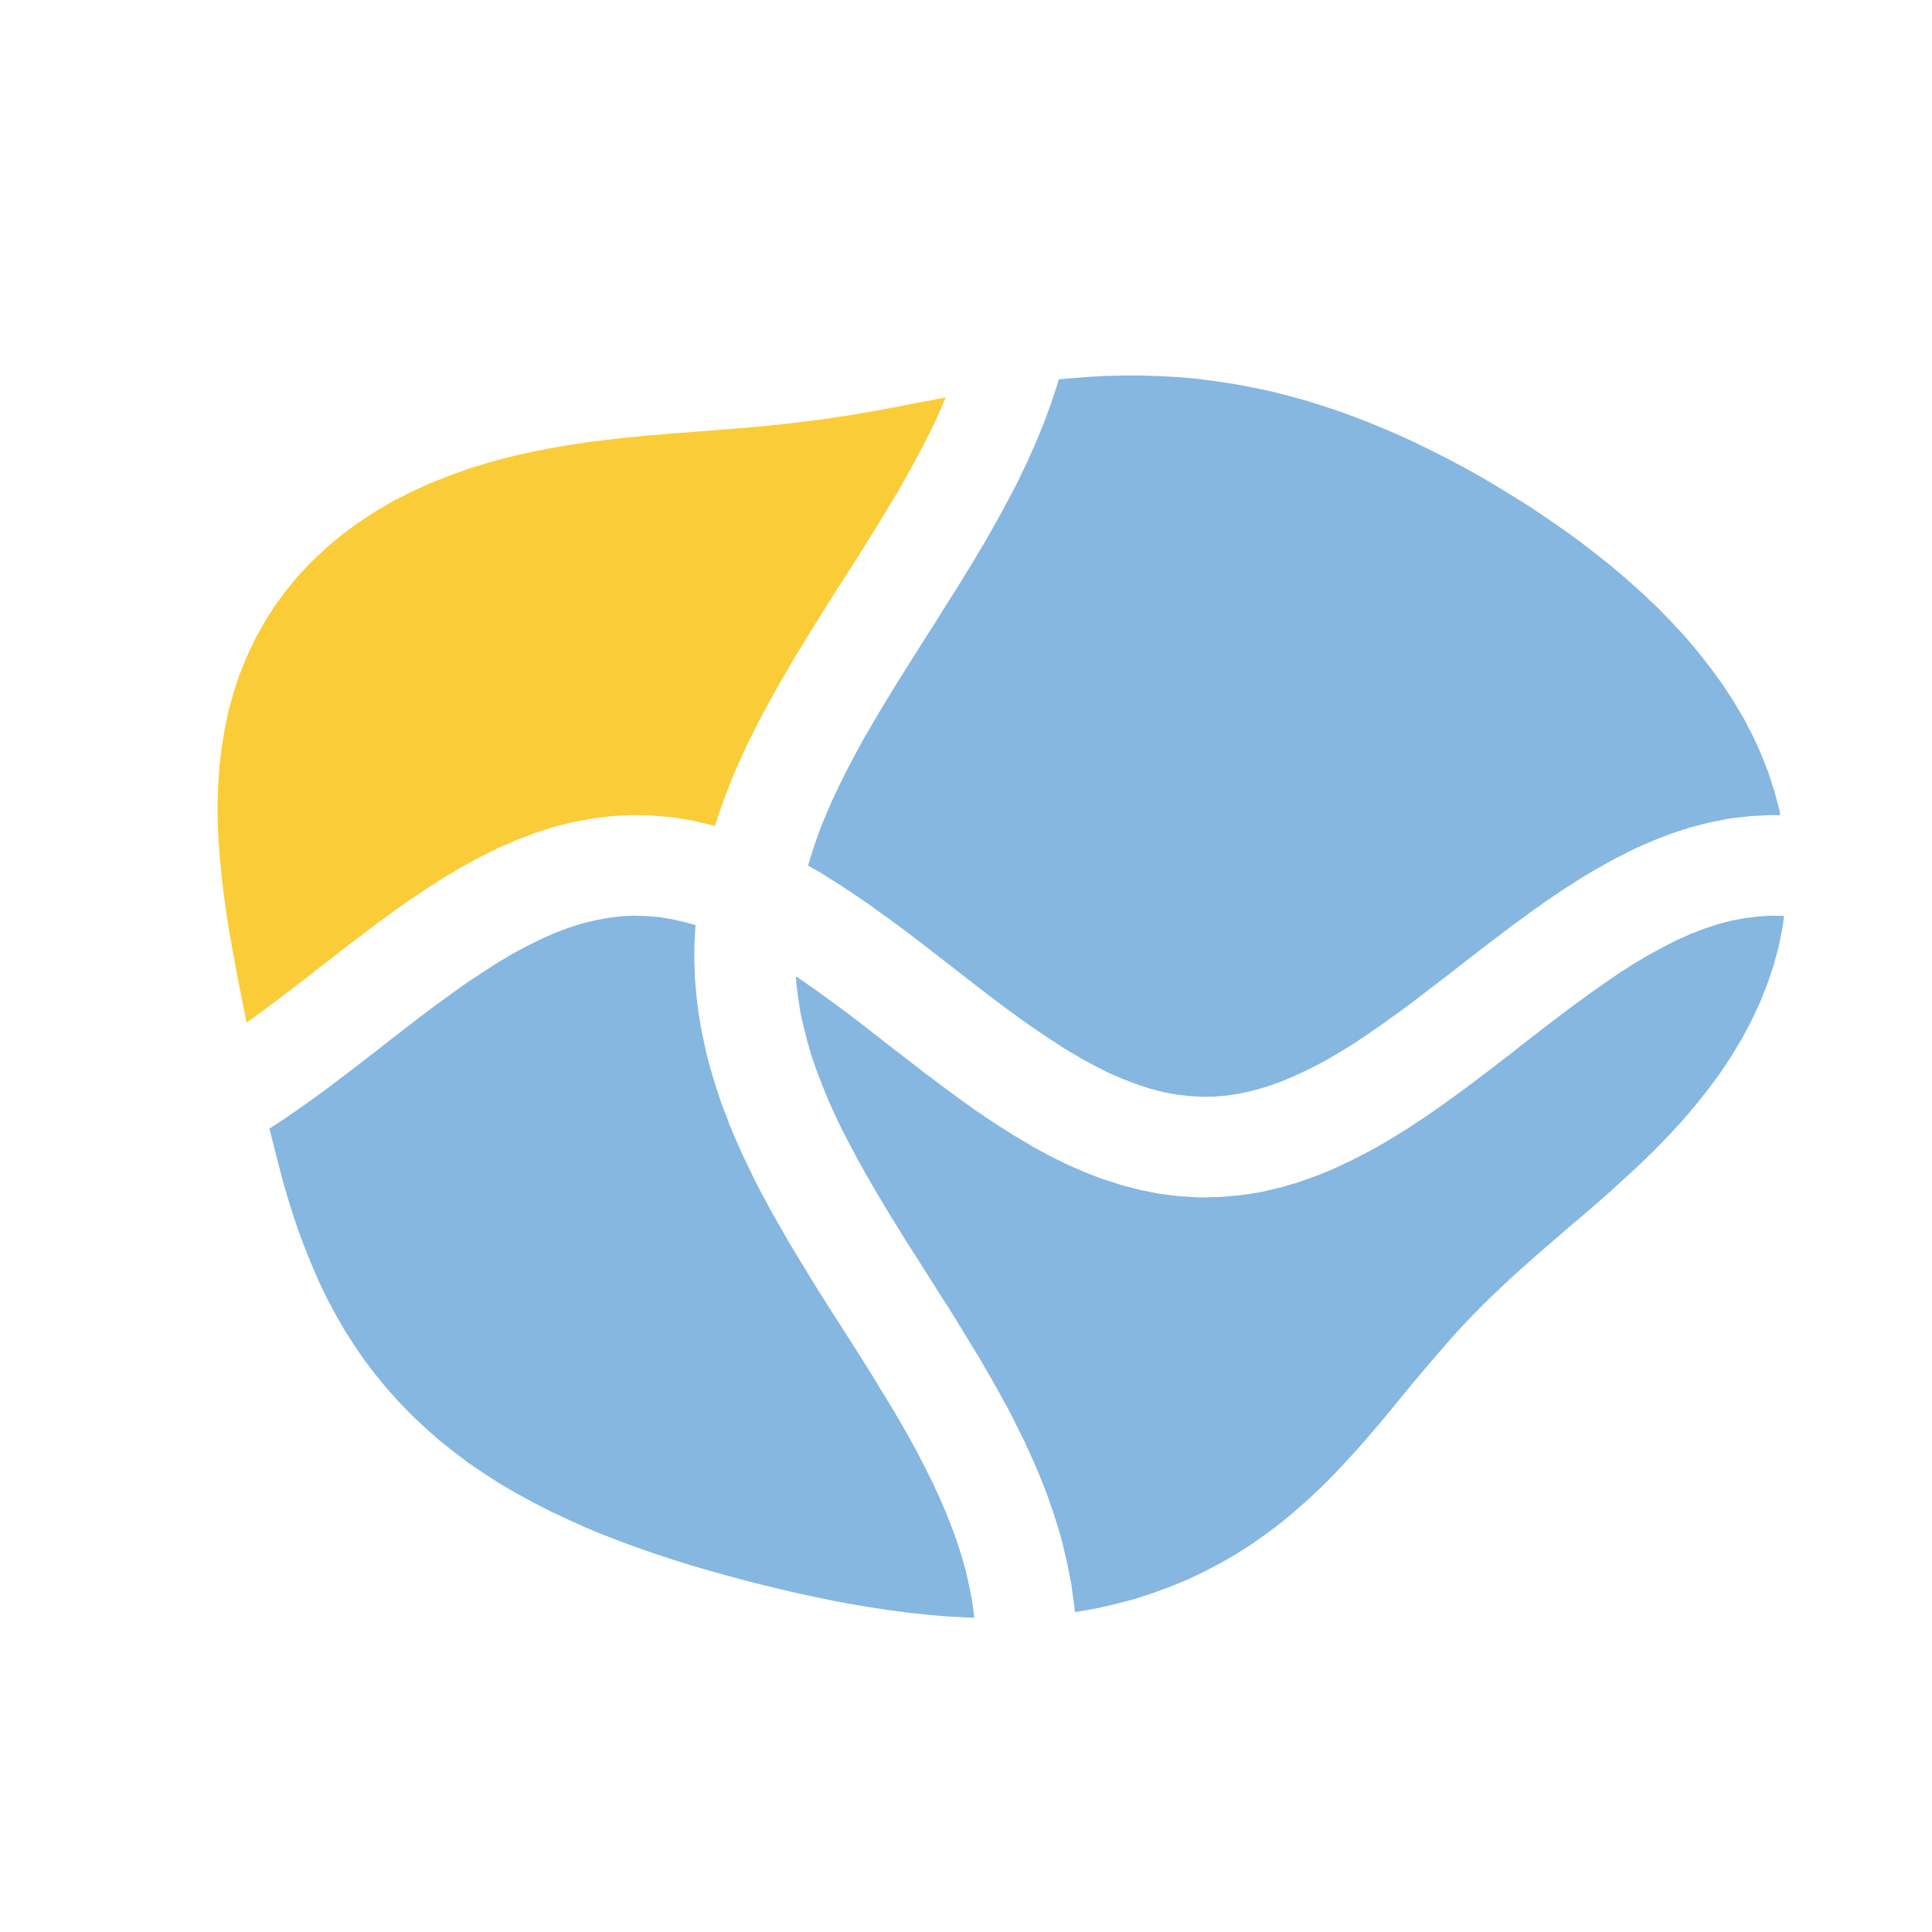
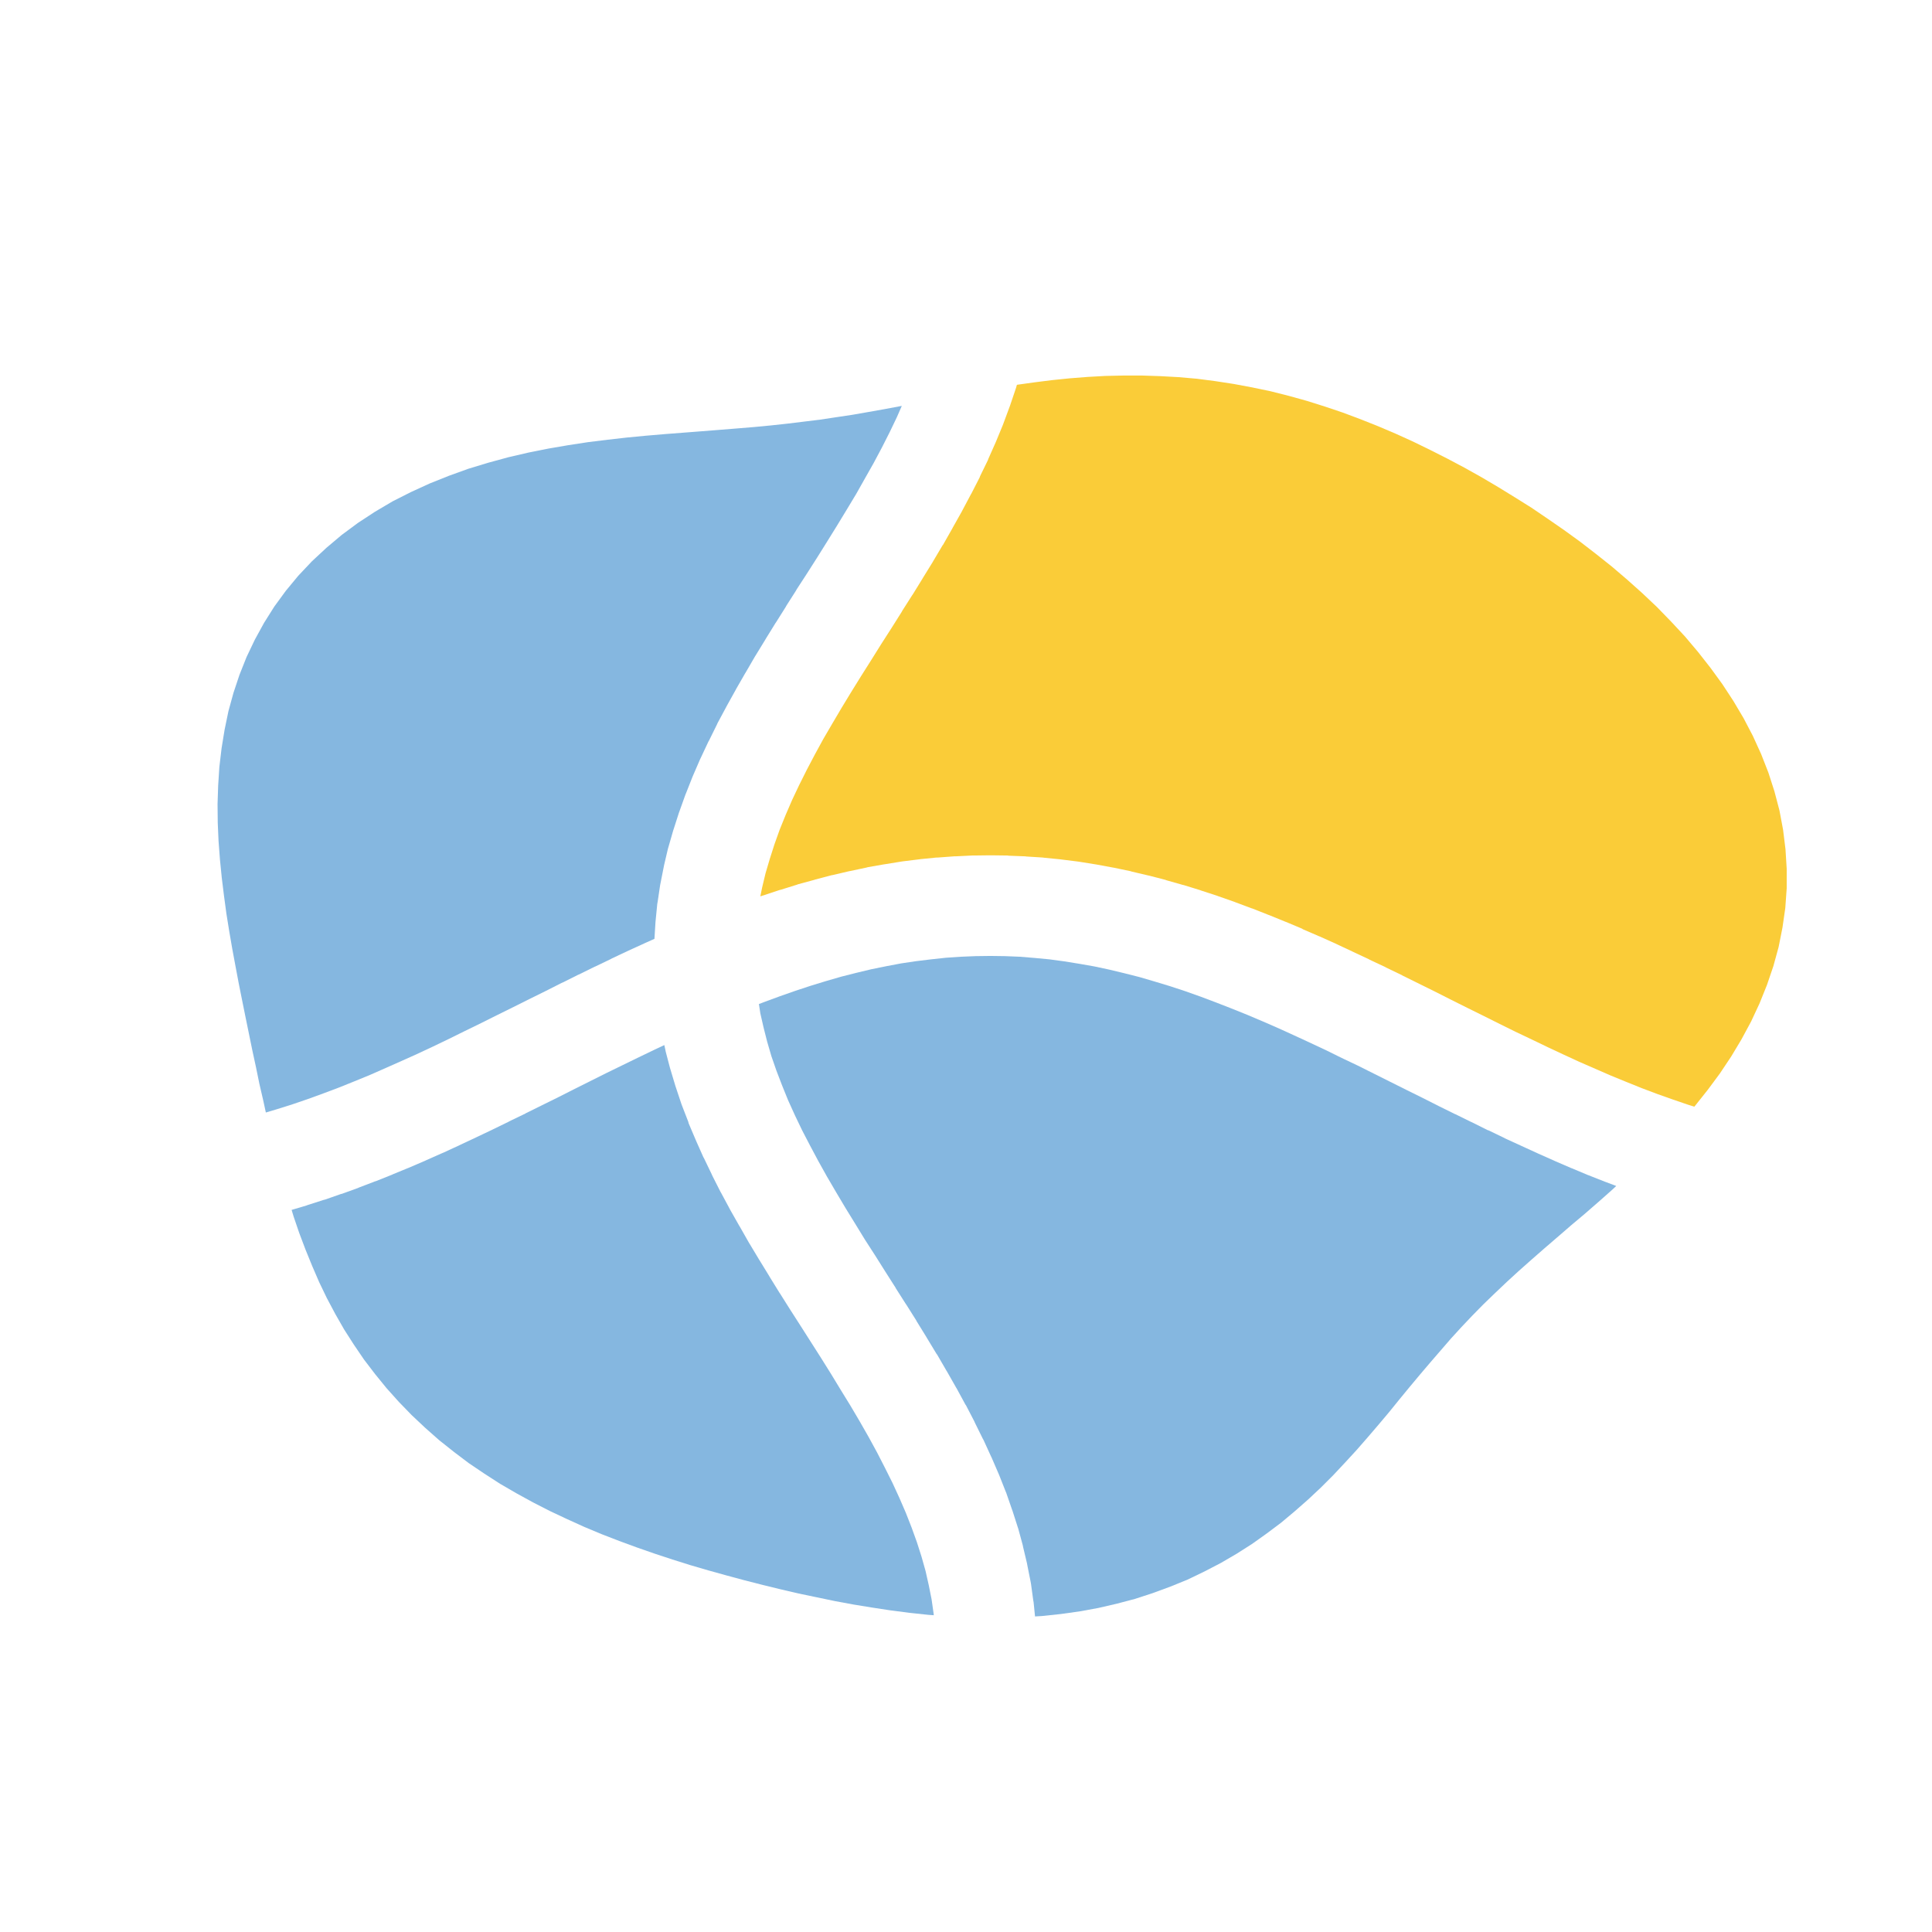
<svg xmlns="http://www.w3.org/2000/svg" viewBox="0 0 96 96">
-   <path d="M13.45,56.33 L13.66,57.16 L13.87,57.98 L14.09,58.81 L14.33,59.63 L14.59,60.45 L14.87,61.27 L15.18,62.09 L15.51,62.90 L15.86,63.71 L16.24,64.50 L16.66,65.29 L17.10,66.06 L17.58,66.81 L18.09,67.56 L18.64,68.28 L19.21,68.98 L19.82,69.66 L20.46,70.32 L21.13,70.95 L21.82,71.56 L22.55,72.14 L23.29,72.70 L24.06,73.22 L24.85,73.73 L25.66,74.20 L26.48,74.65 L27.32,75.08 L28.17,75.48 L29.03,75.87 L29.89,76.23 L30.77,76.57 L31.64,76.89 L32.53,77.20 L33.41,77.49 L34.30,77.77 L35.19,78.03 L36.09,78.28 L36.98,78.52 L37.88,78.75 L38.78,78.97 L39.68,79.18 L40.59,79.37 L41.50,79.56 L42.42,79.73 L43.34,79.88 L44.26,80.02 L45.19,80.14 L46.12,80.24 L47.06,80.32 L48.00,80.37 L48.41,80.38 L48.39,80.17 L48.29,79.47 L48.15,78.77 L47.99,78.06 L47.79,77.35 L47.56,76.63 L47.30,75.91 L47.01,75.17 L46.69,74.43 L46.35,73.69 L45.97,72.93 L45.58,72.17 L45.16,71.40 L44.72,70.63 L44.26,69.85 L43.78,69.07 L43.30,68.28 L42.80,67.48 L42.29,66.68 L41.78,65.88 L41.26,65.07 L41.26,65.07 L40.75,64.26 L40.74,64.25 L40.24,63.44 L40.23,63.42 L39.74,62.62 L39.72,62.59 L39.24,61.79 L39.22,61.76 L38.76,60.95 L38.74,60.92 L38.28,60.11 L38.26,60.07 L37.83,59.27 L37.80,59.22 L37.39,58.41 L37.37,58.36 L36.98,57.55 L36.95,57.50 L36.59,56.69 L36.56,56.62 L36.22,55.82 L36.20,55.74 L35.89,54.94 L35.86,54.86 L35.59,54.05 L35.56,53.96 L35.32,53.16 L35.29,53.06 L35.08,52.26 L35.06,52.16 L34.89,51.35 L34.86,51.24 L34.73,50.44 L34.71,50.33 L34.61,49.52 L34.60,49.41 L34.53,48.60 L34.53,48.48 L34.50,47.68 L34.50,47.56 L34.51,46.75 L34.52,46.64 L34.56,45.97 L34.06,45.83 L33.41,45.68 L32.76,45.57 L32.13,45.52 L31.49,45.50 L30.86,45.53 L30.22,45.61 L29.58,45.73 L28.92,45.89 L28.25,46.10 L27.57,46.36 L26.87,46.67 L26.16,47.02 L25.44,47.41 L24.70,47.85 L23.96,48.33 L23.20,48.83 L22.43,49.38 L21.66,49.94 L20.87,50.53 L20.08,51.14 L19.28,51.76 L18.48,52.39 L18.47,52.39 L17.66,53.02 L17.65,53.03 L16.84,53.64 L16.82,53.66 L16.02,54.26 L15.99,54.28 L15.18,54.87 L15.14,54.89 L14.34,55.45 L14.29,55.49 L13.48,56.02 L13.42,56.06 L13.39,56.07 L13.45,56.33 Z" fill="#85b7e0" fill-opacity="1.0" />
-   <path d="M53.64,80.07 L54.57,79.90 L55.48,79.69 L56.39,79.45 L57.28,79.16 L58.15,78.84 L59.01,78.49 L59.84,78.09 L60.65,77.67 L61.44,77.21 L62.21,76.72 L62.94,76.20 L63.66,75.66 L64.34,75.09 L65.00,74.51 L65.64,73.91 L66.25,73.30 L66.84,72.67 L67.41,72.05 L67.96,71.42 L68.50,70.79 L69.03,70.16 L69.54,69.53 L70.05,68.91 L70.56,68.30 L71.07,67.70 L71.58,67.11 L72.09,66.52 L72.62,65.94 L73.16,65.37 L73.71,64.81 L74.28,64.26 L74.87,63.70 L75.47,63.15 L76.09,62.60 L76.73,62.04 L77.38,61.48 L78.05,60.90 L78.74,60.32 L79.43,59.72 L80.13,59.10 L80.83,58.46 L81.53,57.81 L82.23,57.13 L82.92,56.42 L83.59,55.69 L84.24,54.93 L84.86,54.15 L85.46,53.34 L86.02,52.50 L86.53,51.65 L87.01,50.76 L87.43,49.86 L87.80,48.94 L88.12,48.00 L88.38,47.05 L88.57,46.09 L88.65,45.52 L88.61,45.51 L87.98,45.50 L87.35,45.54 L86.71,45.62 L86.06,45.74 L85.40,45.91 L84.73,46.13 L84.05,46.39 L83.35,46.70 L82.64,47.06 L81.92,47.45 L81.18,47.89 L80.43,48.37 L79.68,48.89 L78.91,49.43 L78.13,50.00 L77.35,50.59 L76.55,51.20 L75.75,51.82 L74.95,52.45 L74.94,52.45 L74.13,53.08 L74.12,53.09 L73.31,53.70 L73.29,53.72 L72.48,54.32 L72.45,54.34 L71.65,54.92 L71.61,54.95 L70.80,55.51 L70.75,55.54 L69.95,56.07 L69.89,56.11 L69.08,56.61 L69.01,56.65 L68.20,57.12 L68.12,57.16 L67.31,57.58 L67.22,57.63 L66.41,58.01 L66.30,58.06 L65.49,58.40 L65.37,58.44 L64.56,58.73 L64.43,58.77 L63.62,59.01 L63.47,59.04 L62.67,59.23 L62.51,59.26 L61.70,59.38 L61.53,59.40 L60.72,59.47 L60.55,59.48 L59.74,59.50 L59.57,59.50 L58.76,59.45 L58.59,59.44 L57.79,59.34 L57.62,59.32 L56.81,59.16 L56.66,59.13 L55.85,58.92 L55.71,58.88 L54.90,58.62 L54.77,58.58 L53.96,58.27 L53.85,58.22 L53.04,57.87 L52.94,57.82 L52.13,57.42 L52.04,57.37 L51.23,56.93 L51.16,56.88 L50.35,56.40 L50.29,56.36 L49.48,55.85 L49.42,55.81 L48.62,55.27 L48.57,55.24 L47.77,54.67 L47.73,54.64 L46.93,54.05 L46.90,54.03 L46.09,53.42 L46.07,53.41 L45.27,52.79 L45.26,52.78 L44.45,52.16 L44.45,52.16 L43.64,51.53 L42.85,50.91 L42.06,50.31 L41.28,49.73 L40.50,49.17 L39.74,48.64 L39.54,48.51 L39.58,48.96 L39.67,49.65 L39.78,50.35 L39.94,51.05 L40.12,51.76 L40.33,52.48 L40.58,53.20 L40.86,53.93 L41.16,54.67 L41.50,55.42 L41.86,56.17 L42.25,56.92 L42.66,57.69 L43.09,58.46 L43.54,59.23 L44.01,60.02 L44.49,60.80 L44.98,61.60 L45.49,62.39 L46.00,63.20 L46.51,64.00 L46.51,64.01 L47.02,64.81 L47.03,64.82 L47.54,65.63 L47.54,65.64 L48.04,66.45 L48.05,66.47 L48.54,67.28 L48.56,67.30 L49.03,68.11 L49.05,68.14 L49.51,68.95 L49.53,68.98 L49.97,69.79 L50.00,69.83 L50.42,70.64 L50.44,70.69 L50.84,71.50 L50.87,71.55 L51.24,72.36 L51.27,72.42 L51.62,73.23 L51.65,73.30 L51.97,74.11 L52.00,74.18 L52.28,74.99 L52.31,75.07 L52.57,75.88 L52.60,75.97 L52.82,76.78 L52.84,76.88 L53.03,77.68 L53.05,77.79 L53.21,78.59 L53.23,78.70 L53.34,79.51 L53.36,79.62 L53.41,80.10 L53.64,80.07 Z" fill="#85b7e0" fill-opacity="1.0" />
-   <path d="M88.42,40.27 L88.17,39.32 L87.87,38.39 L87.51,37.47 L87.10,36.57 L86.64,35.69 L86.13,34.83 L85.58,33.99 L84.99,33.18 L84.37,32.39 L83.72,31.62 L83.03,30.88 L82.33,30.16 L81.60,29.47 L80.85,28.80 L80.09,28.15 L79.31,27.53 L78.52,26.92 L77.72,26.34 L76.91,25.78 L76.10,25.23 L75.27,24.71 L74.44,24.20 L73.61,23.71 L72.77,23.24 L71.92,22.79 L71.07,22.36 L70.21,21.94 L69.35,21.55 L68.48,21.18 L67.60,20.83 L66.72,20.50 L65.83,20.20 L64.94,19.92 L64.04,19.67 L63.13,19.44 L62.22,19.25 L61.31,19.08 L60.40,18.94 L59.48,18.82 L58.56,18.74 L57.65,18.69 L56.74,18.66 L55.83,18.66 L54.92,18.68 L54.03,18.73 L53.14,18.80 L52.61,18.85 L52.49,19.26 L52.46,19.35 L52.19,20.15 L52.16,20.23 L51.86,21.04 L51.83,21.12 L51.50,21.92 L51.47,21.99 L51.11,22.80 L51.09,22.86 L50.70,23.66 L50.68,23.72 L50.27,24.52 L50.24,24.57 L49.81,25.38 L49.79,25.42 L49.34,26.22 L49.32,26.26 L48.86,27.07 L48.84,27.09 L48.36,27.90 L48.35,27.92 L47.85,28.73 L47.84,28.75 L47.34,29.56 L47.33,29.57 L46.82,30.37 L46.82,30.38 L46.31,31.19 L45.79,32.00 L45.29,32.80 L44.79,33.59 L44.30,34.38 L43.82,35.17 L43.36,35.95 L42.91,36.72 L42.49,37.49 L42.09,38.25 L41.71,39.01 L41.36,39.75 L41.04,40.49 L40.74,41.23 L40.48,41.96 L40.25,42.68 L40.15,43.01 L40.78,43.37 L40.85,43.41 L41.65,43.92 L41.71,43.95 L42.52,44.49 L42.57,44.52 L43.38,45.08 L43.41,45.11 L44.22,45.69 L44.25,45.71 L45.06,46.31 L45.08,46.33 L45.89,46.94 L45.90,46.95 L46.71,47.58 L46.71,47.58 L47.52,48.21 L48.32,48.83 L49.11,49.44 L49.89,50.03 L50.67,50.60 L51.44,51.14 L52.20,51.65 L52.94,52.13 L53.68,52.57 L54.40,52.96 L55.11,53.32 L55.81,53.62 L56.49,53.88 L57.16,54.10 L57.82,54.27 L58.47,54.39 L59.10,54.46 L59.74,54.50 L60.37,54.49 L61.01,54.43 L61.65,54.33 L62.30,54.18 L62.97,53.99 L63.64,53.75 L64.33,53.46 L65.04,53.13 L65.75,52.76 L66.48,52.34 L67.23,51.88 L67.98,51.38 L68.74,50.85 L69.51,50.30 L70.29,49.72 L71.08,49.11 L71.88,48.50 L72.69,47.87 L73.49,47.25 L73.50,47.24 L74.31,46.62 L74.33,46.61 L75.13,46.00 L75.16,45.98 L75.97,45.39 L76.00,45.36 L76.81,44.79 L76.85,44.76 L77.66,44.21 L77.71,44.18 L78.52,43.66 L78.58,43.62 L79.39,43.14 L79.47,43.10 L80.27,42.65 L80.36,42.61 L81.17,42.20 L81.27,42.15 L82.08,41.80 L82.19,41.75 L83.00,41.44 L83.13,41.39 L83.94,41.13 L84.08,41.09 L84.89,40.88 L85.04,40.85 L85.85,40.69 L86.01,40.66 L86.82,40.57 L86.99,40.55 L87.80,40.51 L87.97,40.50 L88.46,40.51 L88.42,40.27 Z" fill="#85b7e0" fill-opacity="1.0" />
-   <path d="M46.36,19.87 L45.55,20.02 L44.75,20.18 L43.95,20.33 L43.16,20.47 L42.36,20.61 L41.56,20.73 L40.76,20.85 L39.95,20.95 L39.13,21.05 L38.30,21.14 L37.46,21.22 L36.61,21.29 L35.74,21.36 L34.85,21.43 L33.95,21.50 L33.04,21.57 L32.10,21.65 L31.16,21.74 L30.19,21.85 L29.22,21.97 L28.24,22.12 L27.25,22.29 L26.25,22.49 L25.26,22.72 L24.27,22.99 L23.28,23.29 L22.31,23.64 L21.36,24.02 L20.42,24.45 L19.51,24.91 L18.63,25.43 L17.79,25.98 L16.98,26.58 L16.22,27.22 L15.50,27.89 L14.82,28.61 L14.20,29.36 L13.63,30.14 L13.12,30.95 L12.66,31.79 L12.25,32.65 L11.90,33.53 L11.60,34.43 L11.35,35.34 L11.16,36.26 L11.01,37.18 L10.90,38.11 L10.84,39.04 L10.81,39.96 L10.82,40.89 L10.86,41.80 L10.93,42.72 L11.02,43.62 L11.13,44.51 L11.25,45.40 L11.39,46.27 L11.54,47.14 L11.70,48.00 L11.86,48.85 L12.03,49.70 L12.20,50.54 L12.25,50.81 L12.27,50.80 L13.04,50.24 L13.82,49.66 L14.61,49.06 L15.41,48.44 L16.21,47.81 L16.22,47.81 L17.02,47.19 L17.03,47.18 L17.84,46.56 L17.86,46.55 L18.66,45.94 L18.69,45.92 L19.50,45.33 L19.53,45.30 L20.34,44.73 L20.39,44.70 L21.19,44.16 L21.25,44.12 L22.05,43.61 L22.12,43.57 L22.93,43.09 L23.00,43.05 L23.81,42.61 L23.90,42.56 L24.71,42.16 L24.81,42.11 L25.62,41.76 L25.74,41.71 L26.54,41.41 L26.67,41.36 L27.48,41.10 L27.62,41.06 L28.43,40.86 L28.59,40.83 L29.39,40.68 L29.56,40.65 L30.36,40.56 L30.54,40.54 L31.34,40.50 L31.52,40.50 L32.32,40.52 L32.50,40.53 L33.30,40.60 L33.47,40.62 L34.28,40.75 L34.44,40.78 L35.24,40.97 L35.39,41.01 L35.52,41.04 L35.74,40.37 L35.77,40.29 L36.06,39.48 L36.09,39.41 L36.41,38.60 L36.44,38.53 L36.79,37.72 L36.82,37.66 L37.20,36.85 L37.23,36.80 L37.63,35.99 L37.65,35.94 L38.08,35.14 L38.10,35.10 L38.55,34.29 L38.57,34.25 L39.03,33.45 L39.05,33.42 L39.52,32.61 L39.54,32.58 L40.03,31.78 L40.04,31.76 L40.54,30.95 L40.55,30.94 L41.06,30.13 L41.06,30.12 L41.57,29.32 L41.57,29.31 L42.09,28.51 L42.60,27.71 L43.10,26.91 L43.59,26.12 L44.07,25.33 L44.54,24.55 L44.98,23.77 L45.41,23.01 L45.82,22.24 L46.20,21.49 L46.56,20.74 L46.89,19.99 L46.99,19.74 L46.36,19.87 Z" fill="#facc38" />
+   <path d="M14.59,60.45 L14.87,61.27 L15.18,62.09 L15.51,62.90 L15.86,63.71 L16.24,64.50 L16.66,65.29 L17.10,66.06 L17.58,66.81 L18.09,67.56 L18.64,68.28 L19.21,68.98 L19.82,69.66 L20.46,70.32 L21.13,70.95 L21.82,71.56 L22.55,72.14 L23.29,72.70 L24.06,73.22 L24.85,73.73 L25.66,74.20 L26.48,74.65 L27.32,75.08 L28.17,75.48 L29.03,75.87 L29.89,76.23 L30.77,76.57 L31.64,76.89 L32.53,77.20 L33.41,77.49 L34.30,77.77 L35.19,78.03 L36.09,78.28 L36.98,78.52 L37.88,78.75 L38.78,78.97 L39.68,79.18 L40.59,79.37 L41.50,79.56 L42.42,79.73 L43.34,79.88 L44.26,80.02 L45.19,80.14 L46.12,80.24 L46.40,80.26 L46.39,80.17 L46.29,79.47 L46.15,78.77 L45.99,78.06 L45.79,77.35 L45.56,76.63 L45.30,75.91 L45.01,75.17 L44.69,74.43 L44.35,73.69 L43.97,72.93 L43.58,72.17 L43.16,71.40 L42.72,70.63 L42.26,69.85 L41.78,69.07 L41.30,68.28 L40.80,67.48 L40.29,66.68 L39.78,65.88 L39.26,65.07 L39.26,65.07 L38.75,64.26 L38.74,64.25 L38.24,63.44 L38.23,63.42 L37.74,62.62 L37.72,62.59 L37.24,61.79 L37.22,61.76 L36.76,60.95 L36.74,60.92 L36.28,60.11 L36.26,60.07 L35.83,59.27 L35.80,59.22 L35.39,58.41 L35.37,58.36 L34.98,57.55 L34.95,57.50 L34.59,56.69 L34.56,56.62 L34.22,55.82 L34.20,55.74 L33.89,54.94 L33.86,54.86 L33.59,54.05 L33.56,53.96 L33.32,53.16 L33.29,53.06 L33.08,52.26 L33.06,52.16 L33.01,51.93 L32.54,52.15 L31.75,52.53 L30.95,52.92 L30.15,53.31 L29.35,53.71 L28.55,54.11 L27.74,54.52 L26.93,54.92 L26.93,54.92 L26.12,55.32 L26.11,55.33 L25.30,55.72 L25.29,55.73 L24.49,56.12 L24.47,56.13 L23.67,56.51 L23.65,56.52 L22.84,56.90 L22.82,56.91 L22.02,57.28 L21.99,57.29 L21.18,57.65 L21.16,57.66 L20.35,58.01 L20.32,58.02 L19.52,58.35 L19.48,58.37 L18.68,58.69 L18.64,58.70 L17.83,59.01 L17.79,59.03 L16.99,59.32 L16.94,59.33 L16.14,59.61 L16.09,59.62 L15.28,59.88 L15.23,59.90 L14.49,60.12 L14.59,60.45 Z" fill="#85b7e0" fill-opacity="1.0" />
+   <path d="M51.77,80.30 L52.71,80.20 L53.64,80.07 L54.57,79.90 L55.48,79.69 L56.39,79.45 L57.28,79.16 L58.15,78.84 L59.01,78.49 L59.84,78.09 L60.65,77.67 L61.44,77.21 L62.21,76.72 L62.94,76.20 L63.66,75.66 L64.34,75.09 L65.00,74.51 L65.64,73.91 L66.25,73.30 L66.84,72.67 L67.41,72.05 L67.96,71.42 L68.50,70.79 L69.03,70.16 L69.54,69.53 L70.05,68.91 L70.56,68.30 L71.07,67.70 L71.58,67.11 L72.09,66.52 L72.62,65.94 L73.16,65.37 L73.71,64.81 L74.28,64.26 L74.87,63.70 L75.47,63.15 L76.09,62.60 L76.73,62.04 L77.38,61.48 L78.05,60.90 L78.74,60.32 L79.43,59.72 L80.13,59.10 L80.31,58.93 L79.78,58.73 L79.75,58.72 L78.94,58.40 L78.91,58.39 L78.10,58.05 L78.07,58.04 L77.26,57.69 L77.24,57.68 L76.43,57.32 L76.41,57.31 L75.60,56.94 L75.58,56.93 L74.77,56.56 L74.76,56.55 L73.95,56.16 L73.93,56.16 L73.13,55.76 L73.12,55.76 L72.31,55.36 L72.30,55.36 L71.49,54.96 L71.49,54.96 L70.68,54.55 L70.68,54.55 L69.87,54.15 L69.07,53.75 L68.27,53.35 L67.47,52.95 L66.67,52.57 L65.88,52.18 L65.09,51.81 L64.31,51.45 L63.52,51.09 L62.74,50.75 L61.96,50.42 L61.19,50.11 L60.42,49.81 L59.65,49.52 L58.89,49.25 L58.13,49.00 L57.37,48.77 L56.62,48.55 L55.87,48.36 L55.12,48.18 L54.37,48.02 L53.63,47.89 L52.89,47.77 L52.15,47.67 L51.41,47.60 L50.68,47.54 L49.94,47.51 L49.21,47.50 L48.47,47.51 L47.74,47.54 L47.00,47.59 L46.26,47.67 L45.52,47.76 L44.78,47.87 L44.04,48.01 L43.30,48.16 L42.55,48.34 L41.80,48.53 L41.04,48.75 L40.29,48.98 L39.53,49.23 L38.76,49.50 L38.00,49.78 L37.71,49.89 L37.78,50.35 L37.94,51.05 L38.12,51.76 L38.33,52.48 L38.58,53.20 L38.86,53.93 L39.16,54.67 L39.50,55.42 L39.86,56.17 L40.25,56.92 L40.66,57.69 L41.09,58.46 L41.54,59.23 L42.01,60.02 L42.49,60.80 L42.98,61.60 L43.49,62.39 L44.00,63.20 L44.51,64.00 L44.51,64.01 L45.02,64.81 L45.03,64.82 L45.54,65.63 L45.54,65.64 L46.04,66.45 L46.05,66.47 L46.54,67.28 L46.56,67.30 L47.03,68.11 L47.05,68.14 L47.51,68.95 L47.53,68.98 L47.97,69.79 L48.00,69.83 L48.42,70.64 L48.44,70.69 L48.84,71.50 L48.87,71.55 L49.24,72.36 L49.27,72.42 L49.62,73.23 L49.65,73.30 L49.97,74.11 L50.00,74.18 L50.28,74.99 L50.31,75.07 L50.57,75.88 L50.60,75.97 L50.82,76.78 L50.84,76.88 L51.03,77.68 L51.05,77.79 L51.21,78.59 L51.23,78.70 L51.34,79.51 L51.36,79.62 L51.43,80.32 L51.77,80.30 Z" fill="#85b7e0" fill-opacity="1.0" />
+   <path d="M44.75,20.18 L43.95,20.33 L43.16,20.47 L42.36,20.61 L41.56,20.73 L40.76,20.85 L39.95,20.95 L39.13,21.05 L38.30,21.14 L37.46,21.22 L36.61,21.29 L35.74,21.36 L34.85,21.43 L33.95,21.50 L33.04,21.57 L32.10,21.65 L31.16,21.74 L30.19,21.85 L29.22,21.97 L28.24,22.12 L27.25,22.29 L26.25,22.49 L25.26,22.72 L24.27,22.99 L23.28,23.29 L22.31,23.64 L21.36,24.02 L20.42,24.45 L19.51,24.91 L18.63,25.43 L17.79,25.98 L16.98,26.58 L16.22,27.22 L15.50,27.89 L14.82,28.61 L14.20,29.36 L13.63,30.14 L13.12,30.95 L12.66,31.79 L12.25,32.65 L11.90,33.53 L11.60,34.43 L11.35,35.34 L11.16,36.26 L11.01,37.18 L10.90,38.11 L10.84,39.04 L10.81,39.96 L10.82,40.89 L10.86,41.80 L10.93,42.72 L11.02,43.62 L11.13,44.51 L11.25,45.40 L11.39,46.27 L11.54,47.14 L11.70,48.00 L11.86,48.85 L12.03,49.70 L12.20,50.54 L12.37,51.37 L12.54,52.20 L12.72,53.03 L12.89,53.86 L13.08,54.68 L13.21,55.28 L13.78,55.11 L14.54,54.87 L15.30,54.61 L16.07,54.33 L16.84,54.04 L17.61,53.73 L18.39,53.41 L19.16,53.07 L19.95,52.72 L20.73,52.37 L21.52,52.00 L22.31,51.62 L23.10,51.23 L23.90,50.84 L24.70,50.44 L25.51,50.04 L26.31,49.64 L27.12,49.24 L27.12,49.24 L27.93,48.83 L27.94,48.83 L28.74,48.43 L28.75,48.43 L29.56,48.03 L29.57,48.03 L30.38,47.64 L30.39,47.63 L31.20,47.25 L31.22,47.24 L32.03,46.87 L32.05,46.86 L32.52,46.65 L32.52,46.64 L32.57,45.83 L32.58,45.72 L32.66,44.91 L32.68,44.80 L32.80,43.99 L32.82,43.89 L32.98,43.08 L33.00,42.98 L33.19,42.17 L33.22,42.07 L33.45,41.27 L33.48,41.18 L33.74,40.37 L33.77,40.29 L34.06,39.48 L34.09,39.41 L34.41,38.60 L34.44,38.53 L34.79,37.72 L34.82,37.66 L35.20,36.85 L35.23,36.80 L35.63,35.99 L35.65,35.94 L36.08,35.14 L36.10,35.10 L36.55,34.29 L36.57,34.25 L37.03,33.45 L37.05,33.42 L37.52,32.61 L37.54,32.58 L38.03,31.78 L38.04,31.76 L38.54,30.95 L38.55,30.94 L39.06,30.13 L39.06,30.12 L39.57,29.32 L39.57,29.31 L40.09,28.51 L40.60,27.71 L41.10,26.91 L41.59,26.12 L42.07,25.33 L42.54,24.55 L42.98,23.77 L43.41,23.01 L43.82,22.24 L44.20,21.49 L44.56,20.74 L44.81,20.17 L44.75,20.18 Z" fill="#85b7e0" fill-opacity="1.0" />
+   <path d="M84.24,54.93 L84.86,54.15 L85.46,53.34 L86.02,52.50 L86.53,51.65 L87.01,50.76 L87.43,49.86 L87.80,48.94 L88.12,48.00 L88.38,47.05 L88.57,46.09 L88.71,45.12 L88.78,44.14 L88.78,43.17 L88.72,42.20 L88.60,41.23 L88.42,40.27 L88.17,39.32 L87.87,38.39 L87.51,37.47 L87.10,36.57 L86.64,35.69 L86.13,34.83 L85.58,33.99 L84.99,33.18 L84.37,32.39 L83.72,31.62 L83.03,30.88 L82.33,30.16 L81.60,29.47 L80.85,28.80 L80.09,28.15 L79.31,27.53 L78.52,26.92 L77.72,26.34 L76.91,25.78 L76.10,25.23 L75.27,24.71 L74.44,24.20 L73.61,23.71 L72.77,23.24 L71.92,22.79 L71.07,22.36 L70.21,21.94 L69.35,21.55 L68.48,21.18 L67.60,20.83 L66.72,20.50 L65.83,20.20 L64.94,19.92 L64.04,19.67 L63.13,19.44 L62.22,19.25 L61.31,19.08 L60.40,18.94 L59.48,18.82 L58.56,18.74 L57.65,18.69 L56.74,18.66 L55.83,18.66 L54.92,18.68 L54.03,18.73 L53.14,18.80 L52.26,18.89 L51.39,19.00 L50.53,19.12 L50.49,19.26 L50.46,19.35 L50.19,20.15 L50.16,20.23 L49.86,21.04 L49.83,21.12 L49.50,21.92 L49.47,21.99 L49.11,22.80 L49.09,22.86 L48.70,23.66 L48.68,23.72 L48.27,24.52 L48.24,24.57 L47.81,25.38 L47.79,25.42 L47.34,26.22 L47.32,26.26 L46.86,27.07 L46.84,27.09 L46.36,27.90 L46.35,27.92 L45.85,28.73 L45.84,28.75 L45.34,29.56 L45.33,29.57 L44.82,30.37 L44.82,30.38 L44.31,31.19 L43.79,32.00 L43.29,32.80 L42.79,33.59 L42.30,34.38 L41.82,35.17 L41.36,35.95 L40.91,36.72 L40.49,37.49 L40.09,38.25 L39.71,39.01 L39.36,39.75 L39.04,40.49 L38.74,41.23 L38.48,41.96 L38.25,42.68 L38.04,43.39 L37.87,44.10 L37.78,44.54 L37.90,44.50 L37.94,44.49 L38.75,44.22 L38.80,44.21 L39.60,43.96 L39.65,43.94 L40.46,43.72 L40.52,43.70 L41.32,43.49 L41.38,43.48 L42.19,43.29 L42.25,43.28 L43.05,43.11 L43.12,43.09 L43.92,42.95 L43.99,42.94 L44.79,42.81 L44.86,42.80 L45.67,42.70 L45.74,42.69 L46.54,42.61 L46.61,42.61 L47.42,42.55 L47.49,42.55 L48.30,42.51 L48.37,42.51 L49.18,42.50 L49.25,42.50 L50.06,42.51 L50.13,42.52 L50.93,42.55 L51.01,42.56 L51.81,42.61 L51.88,42.62 L52.69,42.70 L52.76,42.71 L53.56,42.81 L53.63,42.82 L54.44,42.95 L54.50,42.96 L55.31,43.11 L55.37,43.12 L56.18,43.29 L56.24,43.31 L57.05,43.50 L57.10,43.51 L57.91,43.72 L57.96,43.74 L58.77,43.97 L58.82,43.98 L59.63,44.23 L59.68,44.25 L60.48,44.51 L60.53,44.53 L61.33,44.81 L61.38,44.83 L62.18,45.13 L62.22,45.14 L63.03,45.46 L63.06,45.47 L63.87,45.80 L63.90,45.81 L64.71,46.15 L64.73,46.17 L65.54,46.52 L65.57,46.53 L66.37,46.89 L66.39,46.90 L67.20,47.28 L67.22,47.29 L68.03,47.67 L68.04,47.68 L68.85,48.06 L68.86,48.07 L69.67,48.46 L69.68,48.47 L70.49,48.87 L70.49,48.87 L71.30,49.27 L71.30,49.27 L72.11,49.68 L72.91,50.08 L73.72,50.48 L74.52,50.88 L75.31,51.27 L76.11,51.65 L76.90,52.03 L77.69,52.40 L78.47,52.76 L79.25,53.10 L80.03,53.44 L80.81,53.76 L81.58,54.07 L82.35,54.36 L83.11,54.63 L83.87,54.89 L84.19,54.99 L84.24,54.93 Z" fill="#facc38" />
</svg>
